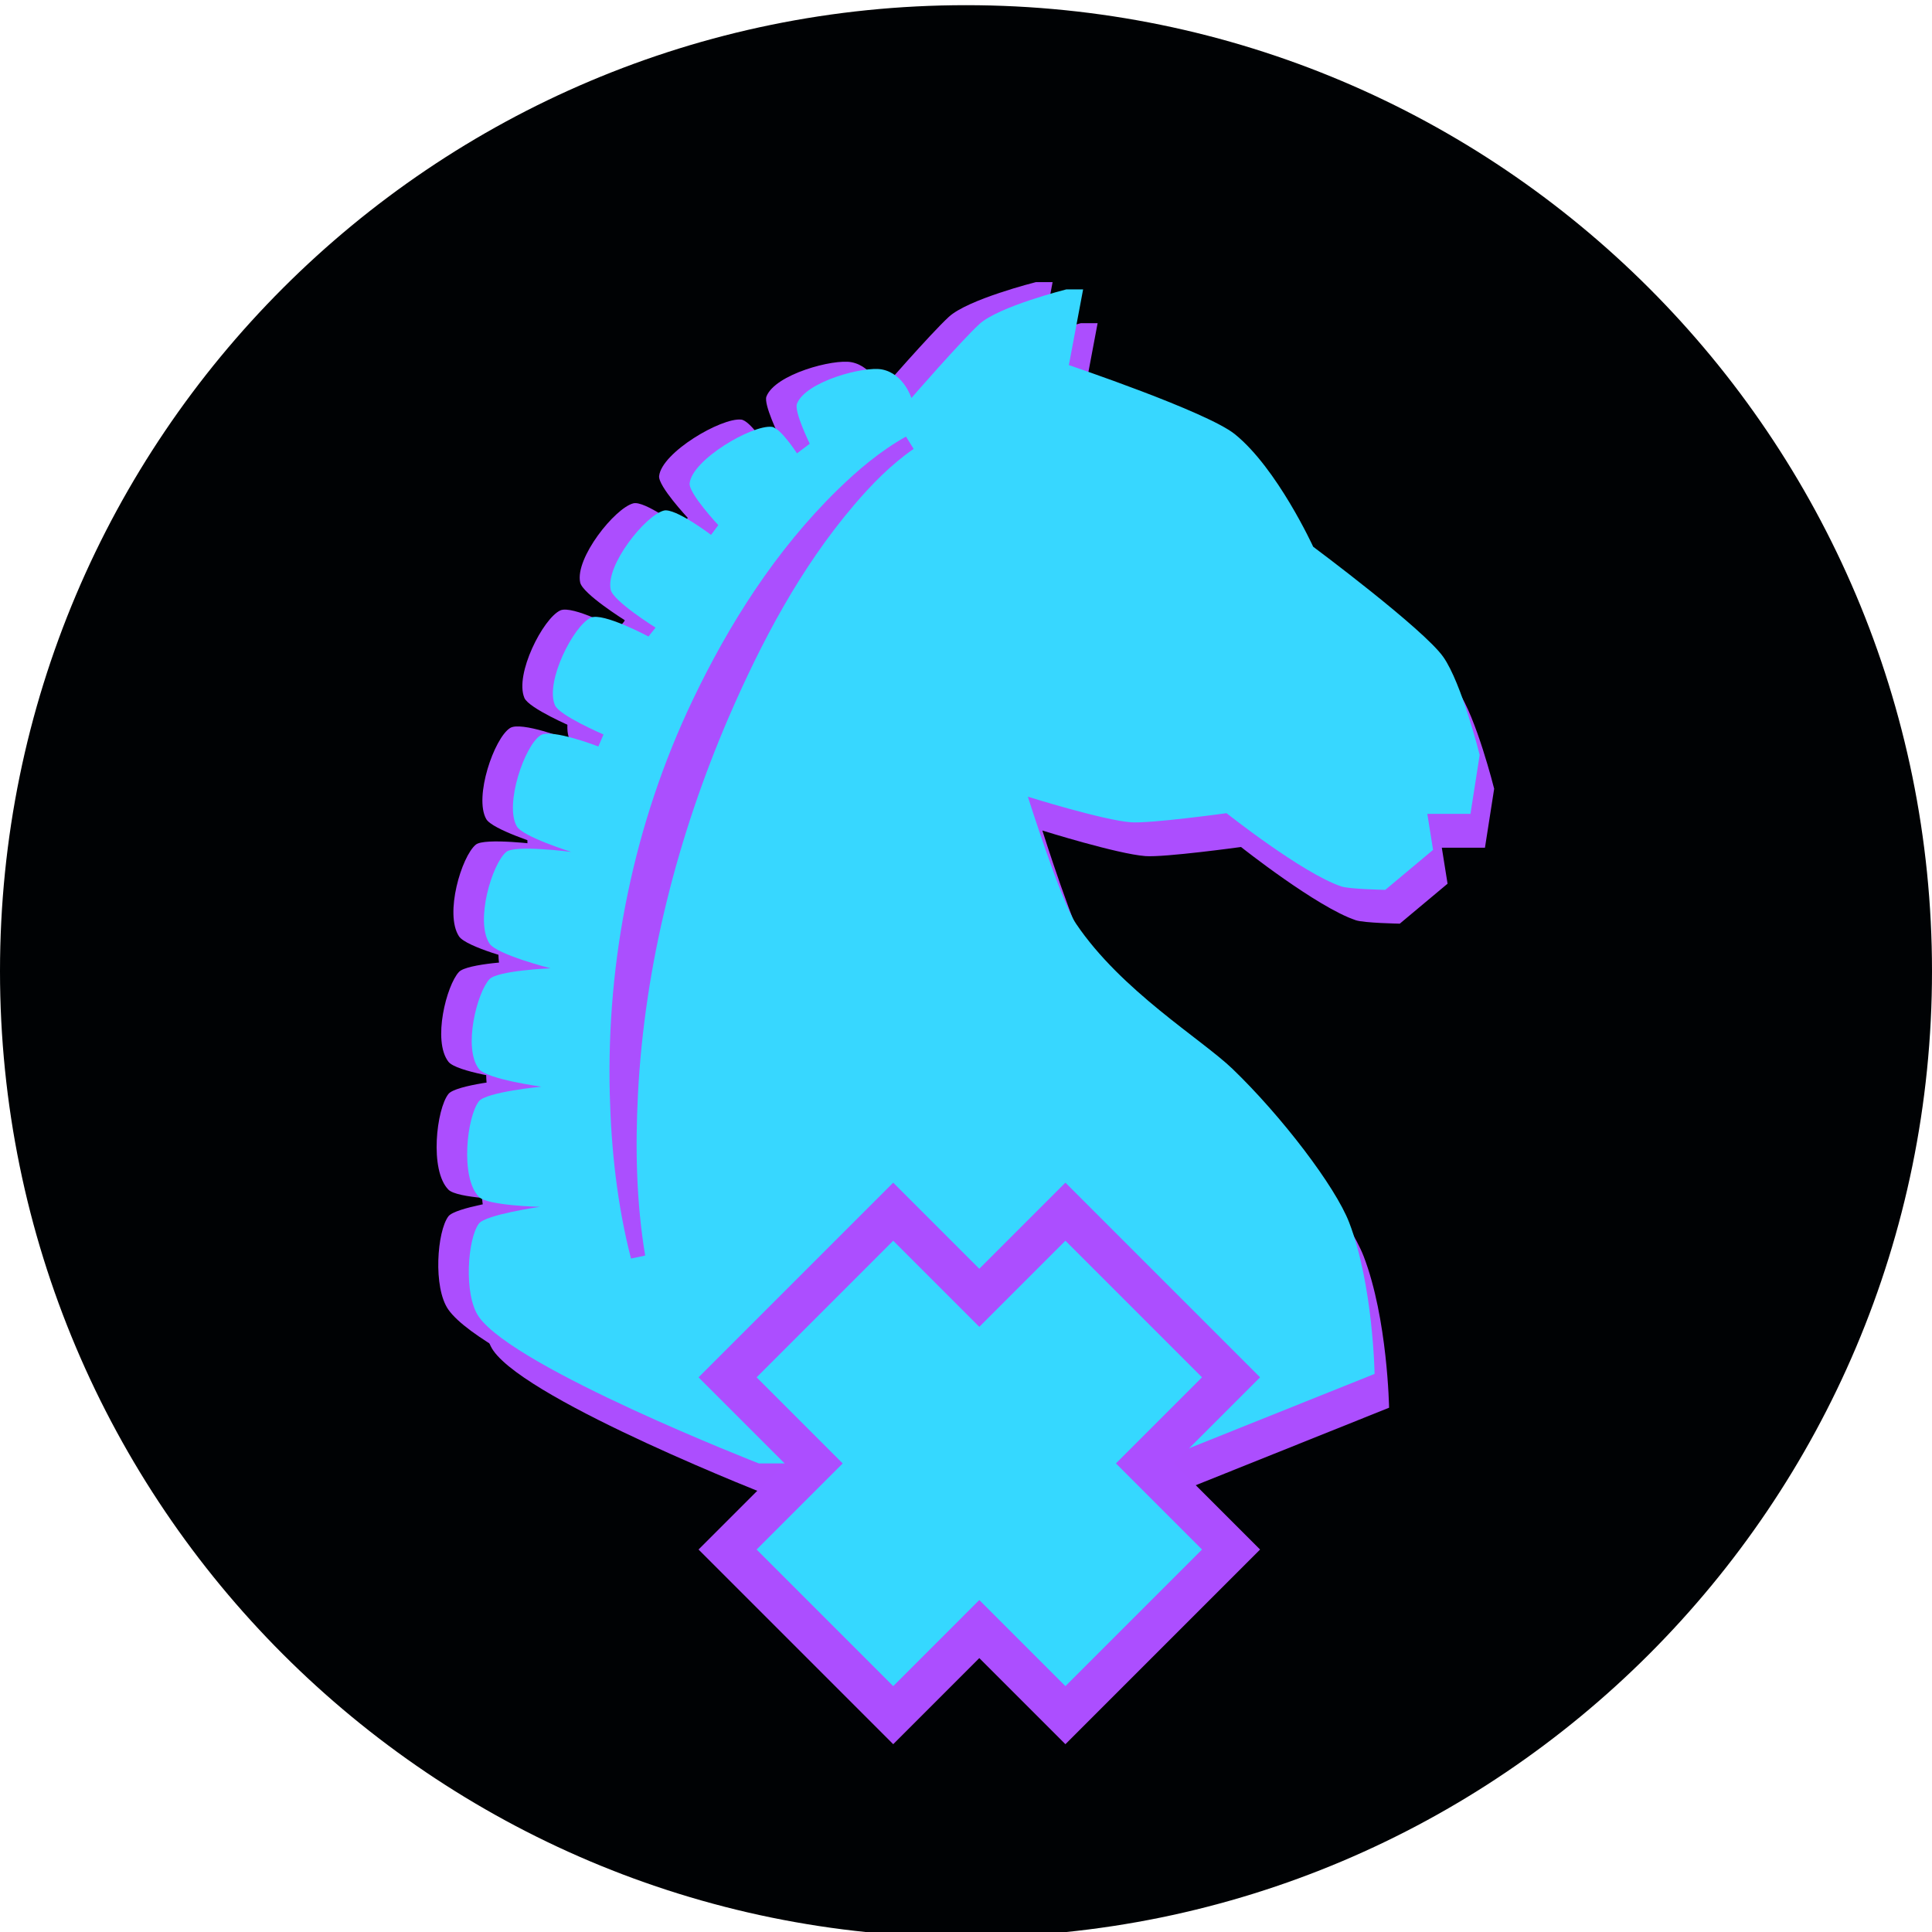
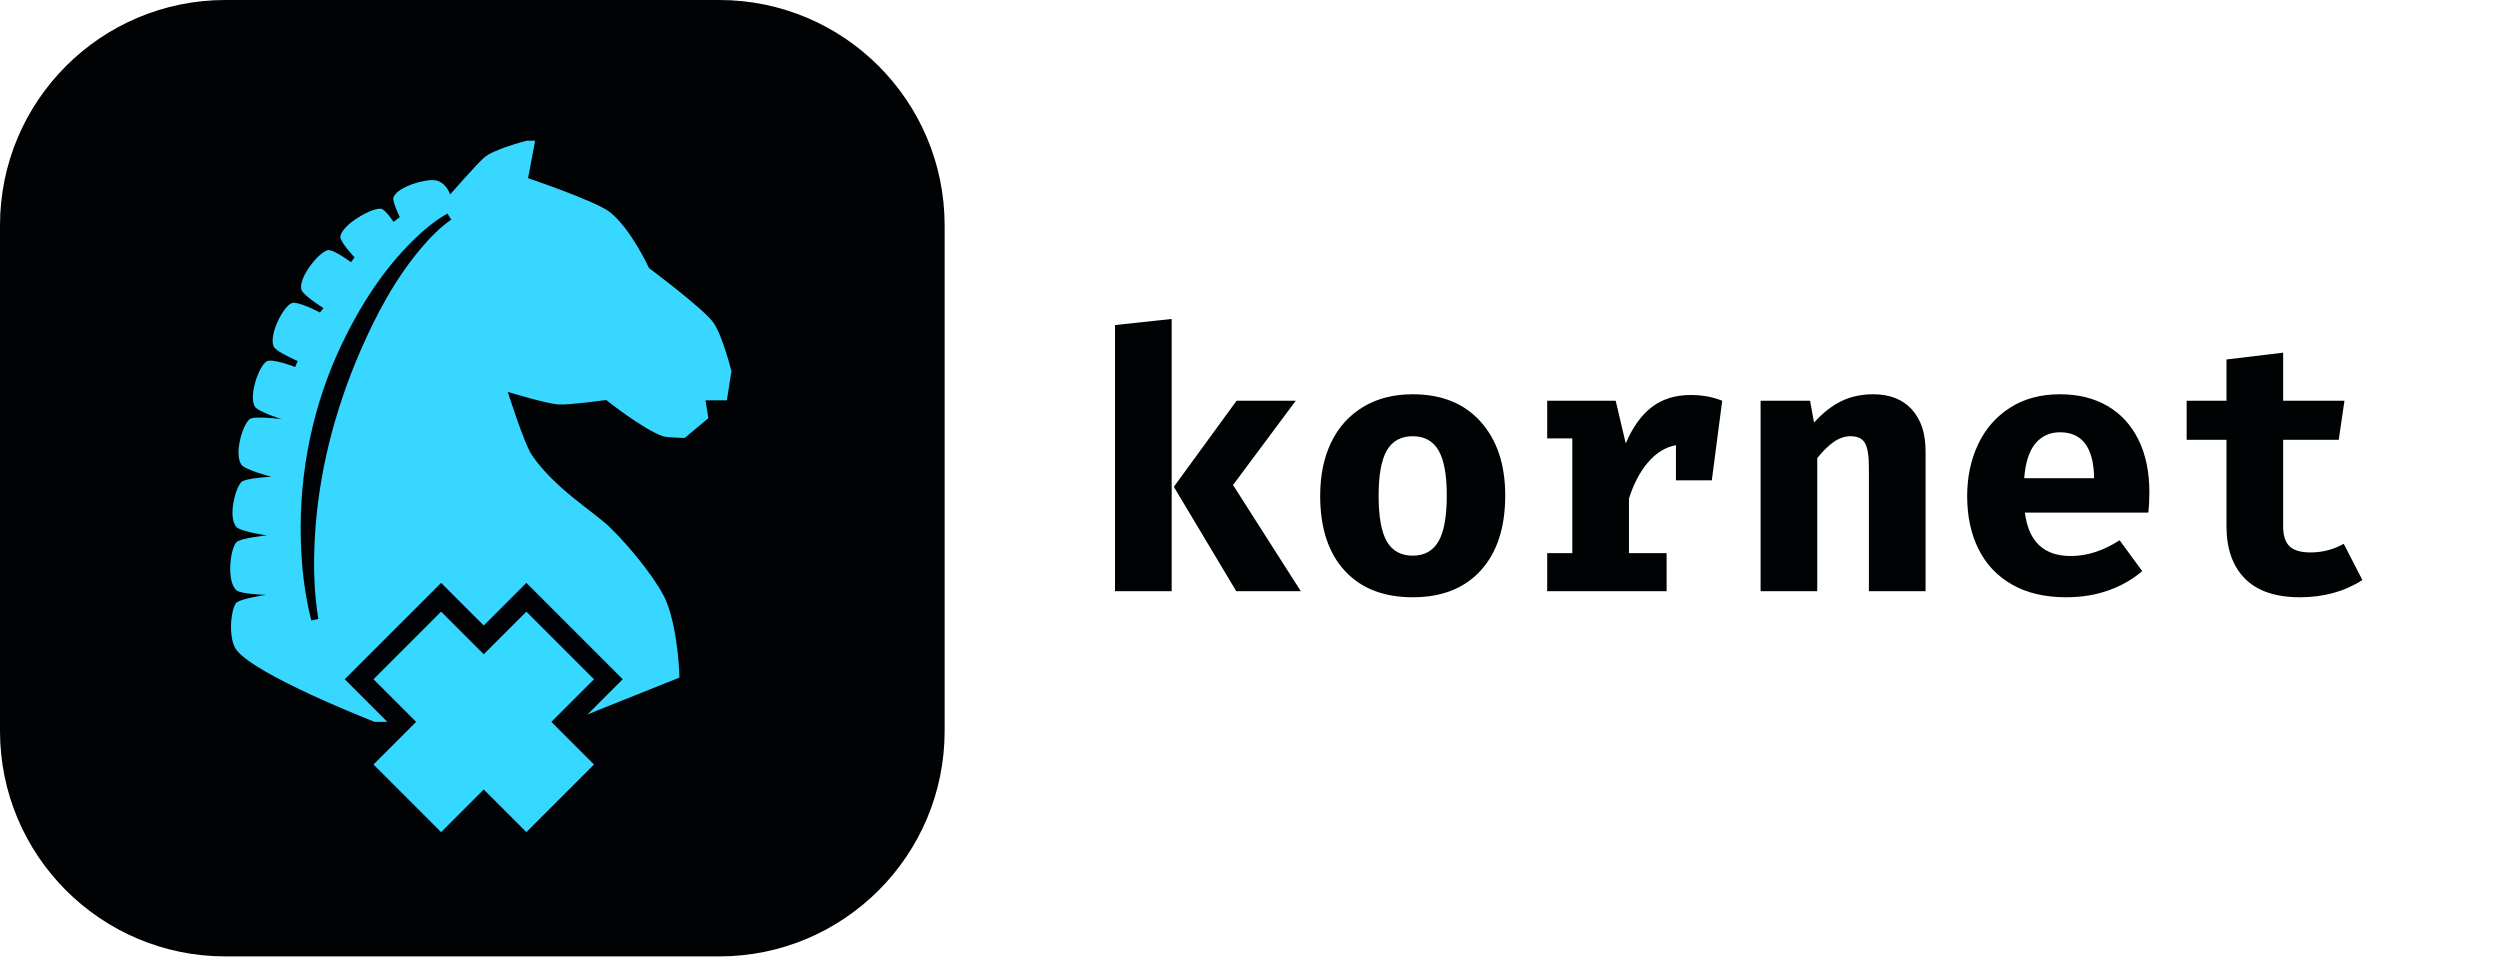
- <svg xmlns="http://www.w3.org/2000/svg" xmlns:xlink="http://www.w3.org/1999/xlink" x="0pt" y="0pt" width="800pt" height="800pt" viewBox="0 0 800 800">
+ <svg xmlns="http://www.w3.org/2000/svg" xmlns:xlink="http://www.w3.org/1999/xlink" x="0pt" y="0pt" width="2091.17pt" height="800pt" viewBox="0 0 2091.17 800">
  <g id="1">
-     <g id="2">
+     <defs>
+       <g id="2">
+         <defs>
+           <path id="3" d="M790.158,611.453 C790.158,715.584,705.743,800,601.611,800 C601.611,800,188.547,800,188.547,800 C84.416,800,3.05176e-05,715.584,1.52588e-05,611.453 C1.52588e-05,611.453,0,188.547,0,188.547 C1.52588e-05,84.415,84.415,0,188.547,0 C188.547,0,601.611,1.52588e-05,601.611,1.52588e-05 C705.743,3.05176e-05,790.158,84.416,790.158,188.547 C790.158,188.547,790.158,611.453,790.158,611.453 z" />
+         </defs>
+         <use xlink:href="#3" style="fill:#000204;fill-opacity:1;fill-rule:nonzero;opacity:1;stroke:none;" />
      </g>
-   </g>
-   <g id="3">
-     </g>
-   <g id="4">
+     </defs>
+     <use xlink:href="#2" />
+     <g id="4">
+       </g>
    <defs>
      <g id="5">
        <defs>
-           <path id="6" d="M400,2.144 C620.914,2.144,800,181.23,800,402.144 C800,623.058,620.914,802.144,400,802.144 C179.086,802.144,-8.78181e-05,623.058,-8.78181e-05,402.144 C-8.78181e-05,181.23,179.086,2.144,400,2.144 z" />
+           <path id="6" d="M590.146,334.869 C590.146,334.869,608.011,334.869,608.011,334.869 C608.011,334.869,611.823,310.462,611.823,310.462 C611.823,310.462,604.406,280.79,596.773,269.906 C588.662,258.34,542.884,224.246,542.884,224.246 C542.884,224.246,528.013,191.802,510.455,177.645 C498.863,168.298,441.716,149.041,441.716,149.041 C441.716,149.041,447.618,117.685,447.618,117.685 C447.618,117.685,440.665,117.685,440.665,117.685 C440.665,117.685,412.551,124.762,404.636,132.076 C396.959,139.17,376.518,162.662,376.518,162.662 C376.518,162.662,373.389,152.616,364.352,150.84 C356.901,149.376,332.765,155.769,329.131,165.027 C327.86,168.266,334.43,181.597,334.43,181.597 C334.43,181.597,329.131,185.586,329.131,185.586 C329.131,185.586,322.337,174.981,318.664,174.6 C310.461,173.748,285.752,188.165,284.69,197.972 C284.238,202.148,296.559,215.298,296.559,215.298 C296.559,215.298,293.554,219.327,293.554,219.327 C293.554,219.327,278.686,208.071,274.012,209.275 C266.365,211.246,249.779,231.958,252.003,242.057 C253.048,246.804,270.575,257.734,270.575,257.734 C270.575,257.734,267.642,261.425,267.642,261.425 C267.642,261.425,248.778,251.304,243.752,253.628 C236.646,256.913,224.786,280.07,228.902,289.846 C230.726,294.177,249.02,301.981,249.02,301.981 C249.02,301.981,246.9,306.96,246.9,306.96 C246.9,306.96,227.532,299.447,222.987,302.303 C216.386,306.452,207.944,330.933,213.107,340.013 C215.569,344.344,235.653,350.61,235.653,350.61 C235.653,350.61,212.376,347.603,208.768,350.61 C202.841,355.549,195.779,379.29,201.811,388.554 C204.786,393.123,227.075,398.799,227.075,398.799 C227.075,398.799,205.186,399.729,201.811,403.313 C196.676,408.766,190.738,431.852,197.448,440.505 C200.738,444.748,223.279,447.82,223.279,447.82 C223.279,447.82,200.483,450.02,197.448,453.845 C192.521,460.053,189.504,485.409,197.448,493.473 C201.034,497.112,222.663,497.577,222.663,497.577 C222.663,497.577,200.252,500.817,197.448,504.493 C192.756,510.646,190.984,534.048,197.448,543.18 C212.562,564.533,313.34,603.83,313.34,603.83 C313.34,603.83,475.828,603.83,475.828,603.83 C475.828,603.83,568.31,566.765,568.31,566.765 C568.31,566.765,567.715,529.952,557.806,504.11 C552.078,489.173,529.758,459.984,509.535,440.505 C496.734,428.176,463.426,408.164,444.674,380.314 C438.394,370.989,424.74,327.754,424.74,327.754 C424.74,327.754,455.817,337.484,467.426,338.346 C475.356,338.935,507.006,334.578,507.006,334.578 C507.006,334.578,538.467,359.529,554.525,364.903 C557.991,366.062,572.742,366.323,572.742,366.323 C572.742,366.323,592.527,349.778,592.527,349.778 C592.527,349.778,590.146,334.869,590.146,334.869 z" />
        </defs>
-         <use xlink:href="#6" style="fill:#000204;fill-opacity:1;fill-rule:evenodd;opacity:1;stroke:none;" />
+         <use xlink:href="#6" style="fill:#37d7ff;fill-opacity:1;fill-rule:nonzero;opacity:1;stroke:none;" />
      </g>
    </defs>
    <use xlink:href="#5" />
    <defs>
      <g id="7">
        <defs>
-           <path id="8" d="M597.023,351.013 C597.023,351.013,614.889,351.013,614.889,351.013 C614.889,351.013,618.701,326.606,618.701,326.606 C618.701,326.606,611.284,296.935,603.65,286.05 C595.539,274.484,549.761,240.391,549.761,240.391 C549.761,240.391,534.891,207.947,517.332,193.789 C505.74,184.442,448.593,165.186,448.593,165.186 C448.593,165.186,454.495,133.829,454.495,133.829 C454.495,133.829,447.543,133.829,447.543,133.829 C447.543,133.829,419.428,140.906,411.513,148.22 C403.836,155.314,383.396,178.807,383.396,178.807 C383.396,178.807,380.266,168.761,371.23,166.985 C363.778,165.52,339.642,171.913,336.009,181.171 C334.738,184.41,341.308,197.741,341.308,197.741 C341.308,197.741,336.009,201.73,336.009,201.73 C336.009,201.73,329.214,191.126,325.542,190.744 C317.338,189.892,292.629,204.309,291.568,214.117 C291.116,218.292,303.436,231.442,303.436,231.442 C303.436,231.442,300.431,235.471,300.431,235.471 C300.431,235.471,285.563,224.215,280.889,225.419 C273.242,227.39,256.656,248.102,258.88,258.202 C259.926,262.949,277.452,273.879,277.452,273.879 C277.452,273.879,274.52,277.57,274.52,277.57 C274.52,277.57,255.655,267.448,250.629,269.772 C243.523,273.058,231.663,296.214,235.779,305.99 C237.603,310.321,255.898,318.125,255.898,318.125 C255.898,318.125,253.778,323.104,253.778,323.104 C253.778,323.104,234.409,315.591,229.865,318.447 C223.264,322.596,214.821,347.077,219.984,356.157 C222.447,360.488,242.531,366.755,242.531,366.755 C242.531,366.755,219.254,363.747,215.645,366.755 C209.718,371.694,202.656,395.435,208.688,404.698 C211.663,409.268,233.952,414.943,233.952,414.943 C233.952,414.943,212.063,415.873,208.688,419.458 C203.554,424.91,197.616,447.996,204.326,456.649 C207.616,460.893,230.156,463.964,230.156,463.964 C230.156,463.964,207.361,466.164,204.326,469.989 C199.399,476.197,196.382,501.553,204.326,509.617 C207.911,513.257,229.541,513.721,229.541,513.721 C229.541,513.721,207.129,516.961,204.326,520.638 C199.633,526.79,197.861,550.192,204.326,559.325 C219.439,580.677,320.217,619.974,320.217,619.974 C320.217,619.974,482.706,619.974,482.706,619.974 C482.706,619.974,575.187,582.909,575.187,582.909 C575.187,582.909,574.592,546.096,564.683,520.254 C558.956,505.318,536.636,476.128,516.412,456.649 C503.611,444.32,470.304,424.308,451.551,396.459 C445.271,387.133,431.617,343.898,431.617,343.898 C431.617,343.898,462.694,353.628,474.303,354.491 C482.233,355.08,513.884,350.723,513.884,350.723 C513.884,350.723,545.345,375.674,561.402,381.047 C564.868,382.207,579.619,382.467,579.619,382.467 C579.619,382.467,599.404,365.923,599.404,365.923 C599.404,365.923,597.023,351.013,597.023,351.013 z" />
+           <path id="8" d="M980.075,494.492 C980.075,494.492,932.675,494.492,932.675,494.492 C932.675,494.492,932.675,271.892,932.675,271.892 C932.675,271.892,980.075,266.792,980.075,266.792 C980.075,266.792,980.075,494.492,980.075,494.492 z M1031.38,405.692 C1031.38,405.692,1088.07,494.492,1088.07,494.492 C1088.07,494.492,1034.07,494.492,1034.07,494.492 C1034.07,494.492,981.875,407.192,981.875,407.192 C981.875,407.192,1034.38,335.192,1034.38,335.192 C1034.38,335.192,1083.88,335.192,1083.88,335.192 C1083.88,335.192,1031.38,405.692,1031.38,405.692 z M1181.68,329.792 C1205.88,329.792,1224.82,337.442,1238.53,352.742 C1252.22,368.042,1259.07,388.592,1259.07,414.392 C1259.07,441.192,1252.28,462.092,1238.68,477.092 C1225.08,492.092,1206.08,499.592,1181.68,499.592 C1157.28,499.592,1138.28,492.142,1124.68,477.242 C1111.08,462.342,1104.28,441.492,1104.28,414.692 C1104.28,397.692,1107.33,382.842,1113.43,370.142 C1119.53,357.442,1128.42,347.542,1140.12,340.442 C1151.83,333.342,1165.68,329.792,1181.68,329.792 z M1181.68,364.892 C1171.88,364.892,1164.67,368.842,1160.07,376.742 C1155.47,384.642,1153.18,397.292,1153.18,414.692 C1153.18,432.292,1155.47,445.042,1160.07,452.942 C1164.67,460.842,1171.88,464.792,1181.68,464.792 C1191.47,464.792,1198.68,460.792,1203.28,452.792 C1207.88,444.792,1210.18,431.992,1210.18,414.392 C1210.18,397.192,1207.88,384.642,1203.28,376.742 C1198.68,368.842,1191.47,364.892,1181.68,364.892 z M1414.18,330.392 C1423.78,330.392,1432.57,331.992,1440.57,335.192 C1440.57,335.192,1431.88,401.792,1431.88,401.792 C1431.88,401.792,1401.88,401.792,1401.88,401.792 C1401.88,401.792,1401.88,372.392,1401.88,372.392 C1393.08,373.992,1385.28,378.792,1378.47,386.792 C1371.68,394.792,1366.38,404.892,1362.57,417.092 C1362.57,417.092,1362.57,462.692,1362.57,462.692 C1362.57,462.692,1394.07,462.692,1394.07,462.692 C1394.07,462.692,1394.07,494.492,1394.07,494.492 C1394.07,494.492,1294.18,494.492,1294.18,494.492 C1294.18,494.492,1294.18,462.692,1294.18,462.692 C1294.18,462.692,1315.18,462.692,1315.18,462.692 C1315.18,462.692,1315.18,366.692,1315.18,366.692 C1315.18,366.692,1294.18,366.692,1294.18,366.692 C1294.18,366.692,1294.18,335.192,1294.18,335.192 C1294.18,335.192,1351.47,335.192,1351.47,335.192 C1351.47,335.192,1359.88,370.892,1359.88,370.892 C1365.67,357.292,1372.97,347.142,1381.78,340.442 C1390.57,333.742,1401.38,330.392,1414.18,330.392 z M1472.68,335.192 C1472.68,335.192,1514.07,335.192,1514.07,335.192 C1514.07,335.192,1517.38,353.492,1517.38,353.492 C1524.58,345.492,1532.12,339.542,1540.03,335.642 C1547.93,331.742,1556.88,329.792,1566.88,329.792 C1580.67,329.792,1591.42,333.992,1599.12,342.392 C1606.83,350.792,1610.68,362.492,1610.68,377.492 C1610.68,377.492,1610.68,494.492,1610.68,494.492 C1610.68,494.492,1563.28,494.492,1563.28,494.492 C1563.28,494.492,1563.28,391.292,1563.28,391.292 C1563.28,381.292,1562.18,374.392,1559.97,370.592 C1557.78,366.792,1553.78,364.892,1547.97,364.892 C1543.18,364.892,1538.53,366.442,1534.03,369.542 C1529.53,372.642,1524.88,377.192,1520.07,383.192 C1520.07,383.192,1520.07,494.492,1520.07,494.492 C1520.07,494.492,1472.68,494.492,1472.68,494.492 C1472.68,494.492,1472.68,335.192,1472.68,335.192 z M1693.78,428.792 C1696.78,452.992,1709.58,465.092,1732.18,465.092 C1745.78,465.092,1759.38,460.692,1772.97,451.892 C1772.97,451.892,1791.88,477.692,1791.88,477.692 C1784.08,484.492,1774.78,489.842,1763.97,493.742 C1753.18,497.642,1741.28,499.592,1728.28,499.592 C1710.47,499.592,1695.38,496.042,1682.97,488.942 C1670.57,481.842,1661.22,471.942,1654.93,459.242 C1648.62,446.542,1645.47,431.792,1645.47,414.992 C1645.47,398.992,1648.53,384.542,1654.62,371.642 C1660.72,358.742,1669.62,348.542,1681.32,341.042 C1693.03,333.542,1706.97,329.792,1723.18,329.792 C1738.38,329.792,1751.57,333.042,1762.78,339.542 C1773.97,346.042,1782.62,355.442,1788.72,367.742 C1794.82,380.042,1797.88,394.692,1797.88,411.692 C1797.88,418.292,1797.57,423.992,1796.97,428.792 C1796.97,428.792,1693.78,428.792,1693.78,428.792 z M1723.18,361.592 C1714.58,361.592,1707.68,364.742,1702.47,371.042 C1697.28,377.342,1694.18,386.992,1693.18,399.992 C1693.18,399.992,1751.68,399.992,1751.68,399.992 C1751.28,374.392,1741.78,361.592,1723.18,361.592 z M1976.07,485.192 C1961.07,494.792,1943.67,499.592,1923.88,499.592 C1903.47,499.592,1888.12,494.392,1877.82,483.992 C1867.53,473.592,1862.38,458.992,1862.38,440.192 C1862.38,440.192,1862.38,367.892,1862.38,367.892 C1862.38,367.892,1829.07,367.892,1829.07,367.892 C1829.07,367.892,1829.07,335.192,1829.07,335.192 C1829.07,335.192,1862.38,335.192,1862.38,335.192 C1862.38,335.192,1862.38,300.692,1862.38,300.692 C1862.38,300.692,1909.78,294.992,1909.78,294.992 C1909.78,294.992,1909.78,335.192,1909.78,335.192 C1909.78,335.192,1961.07,335.192,1961.07,335.192 C1961.07,335.192,1956.28,367.892,1956.28,367.892 C1956.28,367.892,1909.78,367.892,1909.78,367.892 C1909.78,367.892,1909.78,440.192,1909.78,440.192 C1909.78,447.992,1911.58,453.592,1915.18,456.992 C1918.78,460.392,1924.57,462.092,1932.57,462.092 C1942.57,462.092,1951.88,459.692,1960.47,454.892 C1960.47,454.892,1976.07,485.192,1976.07,485.192 z" />
        </defs>
-         <use xlink:href="#8" style="fill:#ac4efe;fill-opacity:1;fill-rule:nonzero;opacity:1;stroke:none;" />
+         <use xlink:href="#8" style="fill:#000304;fill-opacity:1;fill-rule:nonzero;opacity:1;stroke:none;" />
      </g>
    </defs>
    <use xlink:href="#7" />
+   </g>
+   <g id="9">
    <defs>
-       <g id="9">
+       <g id="10">
        <defs>
-           <path id="10" d="M578.384,334.013 C578.384,334.013,596.25,334.013,596.25,334.013 C596.25,334.013,600.062,309.606,600.062,309.606 C600.062,309.606,592.645,279.935,585.011,269.05 C576.9,257.484,531.123,223.391,531.123,223.391 C531.123,223.391,516.252,190.947,498.693,176.789 C487.101,167.442,429.954,148.186,429.954,148.186 C429.954,148.186,435.856,116.829,435.856,116.829 C435.856,116.829,428.904,116.829,428.904,116.829 C428.904,116.829,400.789,123.906,392.874,131.22 C385.197,138.314,364.757,161.807,364.757,161.807 C364.757,161.807,361.627,151.761,352.591,149.985 C345.139,148.52,321.004,154.913,317.37,164.171 C316.099,167.41,322.669,180.741,322.669,180.741 C322.669,180.741,317.37,184.73,317.37,184.73 C317.37,184.73,310.575,174.126,306.903,173.744 C298.7,172.892,273.991,187.309,272.929,197.117 C272.477,201.292,284.798,214.442,284.798,214.442 C284.798,214.442,281.792,218.471,281.792,218.471 C281.792,218.471,266.924,207.215,262.25,208.419 C254.603,210.39,238.017,231.102,240.241,241.202 C241.287,245.949,258.814,256.879,258.814,256.879 C258.814,256.879,255.881,260.57,255.881,260.57 C255.881,260.57,237.016,250.448,231.991,252.772 C224.885,256.058,213.024,279.214,217.14,288.99 C218.964,293.321,237.259,301.125,237.259,301.125 C237.259,301.125,235.139,306.104,235.139,306.104 C235.139,306.104,215.771,298.591,211.226,301.447 C204.625,305.596,196.183,330.077,201.345,339.157 C203.808,343.488,223.892,349.755,223.892,349.755 C223.892,349.755,200.615,346.747,197.006,349.755 C191.079,354.694,184.017,378.435,190.049,387.698 C193.024,392.268,215.313,397.943,215.313,397.943 C215.313,397.943,193.425,398.873,190.049,402.458 C184.915,407.91,178.977,430.996,185.687,439.649 C188.977,443.893,211.517,446.964,211.517,446.964 C211.517,446.964,188.722,449.164,185.687,452.989 C180.76,459.197,177.743,484.553,185.687,492.617 C189.272,496.257,210.902,496.721,210.902,496.721 C210.902,496.721,188.49,499.961,185.687,503.638 C180.995,509.79,179.223,533.192,185.687,542.325 C200.8,563.677,301.578,602.974,301.578,602.974 C301.578,602.974,464.067,602.974,464.067,602.974 C464.067,602.974,556.549,565.909,556.549,565.909 C556.549,565.909,555.953,529.096,546.044,503.254 C540.317,488.318,517.997,459.128,497.773,439.649 C484.973,427.32,451.665,407.308,432.912,379.459 C426.633,370.133,412.978,326.898,412.978,326.898 C412.978,326.898,444.055,336.628,455.665,337.491 C463.594,338.08,495.245,333.723,495.245,333.723 C495.245,333.723,526.706,358.674,542.764,364.047 C546.229,365.207,560.98,365.467,560.98,365.467 C560.98,365.467,580.765,348.923,580.765,348.923 C580.765,348.923,578.384,334.013,578.384,334.013 z" />
+           <path id="11" d="M266.277,517.75 C262.608,495.74,262.148,473.376,263.275,451.146 C264.652,424.112,268.765,397.366,275.16,371.238 C281.562,345.106,290.237,319.59,300.857,294.879 C300.856,294.882,300.854,294.886,300.853,294.889 C314.427,263.551,330.493,233.162,352.634,207.126 C360.07,198.389,368.1,190.193,377.437,183.731 C376.381,182.033,375.325,180.334,374.27,178.635 C363.686,184.556,354.363,192.444,345.843,200.779 C320.402,225.654,300.975,256.211,285.801,288.039 C285.8,288.042,285.798,288.045,285.797,288.049 C273.738,313.345,264.804,340.17,259.1,367.61 C253.39,395.054,250.902,423.111,251.62,451.006 C252.206,473.858,254.691,496.83,260.408,518.996 C262.364,518.581,264.321,518.165,266.277,517.75 z" />
        </defs>
-         <use xlink:href="#10" style="fill:#ac4efe;fill-opacity:1;fill-rule:nonzero;opacity:1;stroke:none;" />
+         <use xlink:href="#11" style="fill:#000205;fill-opacity:1;fill-rule:nonzero;opacity:1;stroke:none;" />
      </g>
    </defs>
-     <use xlink:href="#9" />
-     <defs>
-       <g id="11">
-         <defs>
-           <path id="12" d="M591.023,337.013 C591.023,337.013,608.889,337.013,608.889,337.013 C608.889,337.013,612.701,312.606,612.701,312.606 C612.701,312.606,605.284,282.935,597.65,272.05 C589.539,260.484,543.761,226.391,543.761,226.391 C543.761,226.391,528.891,193.947,511.332,179.789 C499.74,170.442,442.593,151.186,442.593,151.186 C442.593,151.186,448.495,119.829,448.495,119.829 C448.495,119.829,441.543,119.829,441.543,119.829 C441.543,119.829,413.428,126.906,405.513,134.22 C397.836,141.314,377.396,164.807,377.396,164.807 C377.396,164.807,374.266,154.761,365.23,152.985 C357.778,151.52,333.642,157.913,330.009,167.171 C328.738,170.41,335.308,183.741,335.308,183.741 C335.308,183.741,330.009,187.73,330.009,187.73 C330.009,187.73,323.214,177.126,319.542,176.744 C311.338,175.892,286.629,190.309,285.568,200.117 C285.116,204.292,297.436,217.442,297.436,217.442 C297.436,217.442,294.431,221.471,294.431,221.471 C294.431,221.471,279.563,210.215,274.889,211.419 C267.242,213.39,250.656,234.102,252.88,244.202 C253.926,248.949,271.452,259.879,271.452,259.879 C271.452,259.879,268.52,263.57,268.52,263.57 C268.52,263.57,249.655,253.448,244.629,255.772 C237.523,259.058,225.663,282.214,229.779,291.99 C231.603,296.321,249.898,304.125,249.898,304.125 C249.898,304.125,247.778,309.104,247.778,309.104 C247.778,309.104,228.409,301.591,223.865,304.447 C217.264,308.596,208.821,333.077,213.984,342.157 C216.447,346.488,236.531,352.755,236.531,352.755 C236.531,352.755,213.254,349.747,209.645,352.755 C203.718,357.694,196.656,381.435,202.688,390.698 C205.663,395.268,227.952,400.943,227.952,400.943 C227.952,400.943,206.063,401.873,202.688,405.458 C197.554,410.91,191.616,433.996,198.326,442.649 C201.616,446.893,224.156,449.964,224.156,449.964 C224.156,449.964,201.361,452.164,198.326,455.989 C193.399,462.197,190.382,487.553,198.326,495.617 C201.911,499.257,223.541,499.721,223.541,499.721 C223.541,499.721,201.129,502.961,198.326,506.638 C193.633,512.79,191.861,536.192,198.326,545.325 C213.439,566.677,314.217,605.974,314.217,605.974 C314.217,605.974,476.706,605.974,476.706,605.974 C476.706,605.974,569.187,568.909,569.187,568.909 C569.187,568.909,568.592,532.096,558.683,506.254 C552.956,491.318,530.636,462.128,510.412,442.649 C497.611,430.32,464.304,410.308,445.551,382.459 C439.271,373.133,425.617,329.898,425.617,329.898 C425.617,329.898,456.694,339.628,468.303,340.491 C476.233,341.08,507.884,336.723,507.884,336.723 C507.884,336.723,539.345,361.674,555.402,367.047 C558.868,368.207,573.619,368.467,573.619,368.467 C573.619,368.467,593.404,351.923,593.404,351.923 C593.404,351.923,591.023,337.013,591.023,337.013 z" />
-         </defs>
-         <use xlink:href="#12" style="fill:#37d7ff;fill-opacity:1;fill-rule:nonzero;opacity:1;stroke:none;" />
-       </g>
-     </defs>
-     <use xlink:href="#11" />
+     <use xlink:href="#10" />
+   </g>
+   <g id="12">
    <defs>
      <g id="13">
        <defs>
-           <path id="14" d="M267.154,519.894 C263.485,497.884,263.025,475.521,264.152,453.291 C265.529,426.256,269.642,399.51,276.037,373.383 C282.439,347.251,291.114,321.734,301.735,297.023 C301.733,297.027,301.731,297.03,301.73,297.033 C315.304,265.696,331.37,235.306,353.511,209.271 C360.948,200.533,368.977,192.337,378.314,185.876 C377.259,184.177,376.203,182.478,375.147,180.78 C364.564,186.701,355.24,194.588,346.72,202.923 C321.279,227.799,301.852,258.355,286.678,290.183 C286.677,290.186,286.675,290.19,286.674,290.193 C274.616,315.489,265.681,342.314,259.977,369.754 C254.268,397.198,251.78,425.256,252.497,453.151 C253.083,476.003,255.569,498.974,261.285,521.141 C263.242,520.725,265.198,520.31,267.154,519.894 z" />
+           <path id="14" d="M404.636,672.417 C404.636,672.417,368.985,708.068,368.985,708.068 C368.985,708.068,300.398,639.481,300.398,639.481 C300.398,639.481,336.049,603.83,336.049,603.83 C336.049,603.83,300.398,568.179,300.398,568.179 C300.398,568.179,368.985,499.592,368.985,499.592 C368.985,499.592,404.636,535.243,404.636,535.243 C404.636,535.243,440.287,499.592,440.287,499.592 C440.287,499.592,508.874,568.179,508.874,568.179 C508.874,568.179,473.223,603.83,473.223,603.83 C473.223,603.83,508.874,639.481,508.874,639.481 C508.874,639.481,440.287,708.068,440.287,708.068 C440.287,708.068,404.636,672.417,404.636,672.417 z" />
        </defs>
-         <use xlink:href="#14" style="fill:#ab4ffe;fill-opacity:1;fill-rule:nonzero;opacity:1;stroke:none;" />
+         <use xlink:href="#14" style="fill:#35d8ff;fill-opacity:1;fill-rule:evenodd;opacity:1;stroke:none;" />
+         <use xlink:href="#14" style="fill:none;opacity:1;stroke:#000205;stroke-linecap:butt;stroke-linejoin:miter;stroke-miterlimit:10;stroke-opacity:1;stroke-width:17;" />
      </g>
    </defs>
    <use xlink:href="#13" />
-     <defs>
-       <g id="15">
-         <defs>
-           <path id="16" d="M405.513,674.561 C405.513,674.561,369.862,710.212,369.862,710.212 C369.862,710.212,301.275,641.625,301.275,641.625 C301.275,641.625,336.926,605.974,336.926,605.974 C336.926,605.974,301.275,570.323,301.275,570.323 C301.275,570.323,369.862,501.736,369.862,501.736 C369.862,501.736,405.513,537.387,405.513,537.387 C405.513,537.387,441.164,501.736,441.164,501.736 C441.164,501.736,509.751,570.323,509.751,570.323 C509.751,570.323,474.1,605.974,474.1,605.974 C474.1,605.974,509.751,641.625,509.751,641.625 C509.751,641.625,441.164,710.212,441.164,710.212 C441.164,710.212,405.513,674.561,405.513,674.561 z" />
-         </defs>
-         <use xlink:href="#16" style="fill:#35d8ff;fill-opacity:1;fill-rule:evenodd;opacity:1;stroke:none;" />
-         <use xlink:href="#16" style="fill:none;opacity:1;stroke:#ac4eff;stroke-linecap:butt;stroke-linejoin:miter;stroke-miterlimit:10;stroke-opacity:1;stroke-width:17;" />
-       </g>
-     </defs>
-     <use xlink:href="#15" />
  </g>
</svg>
